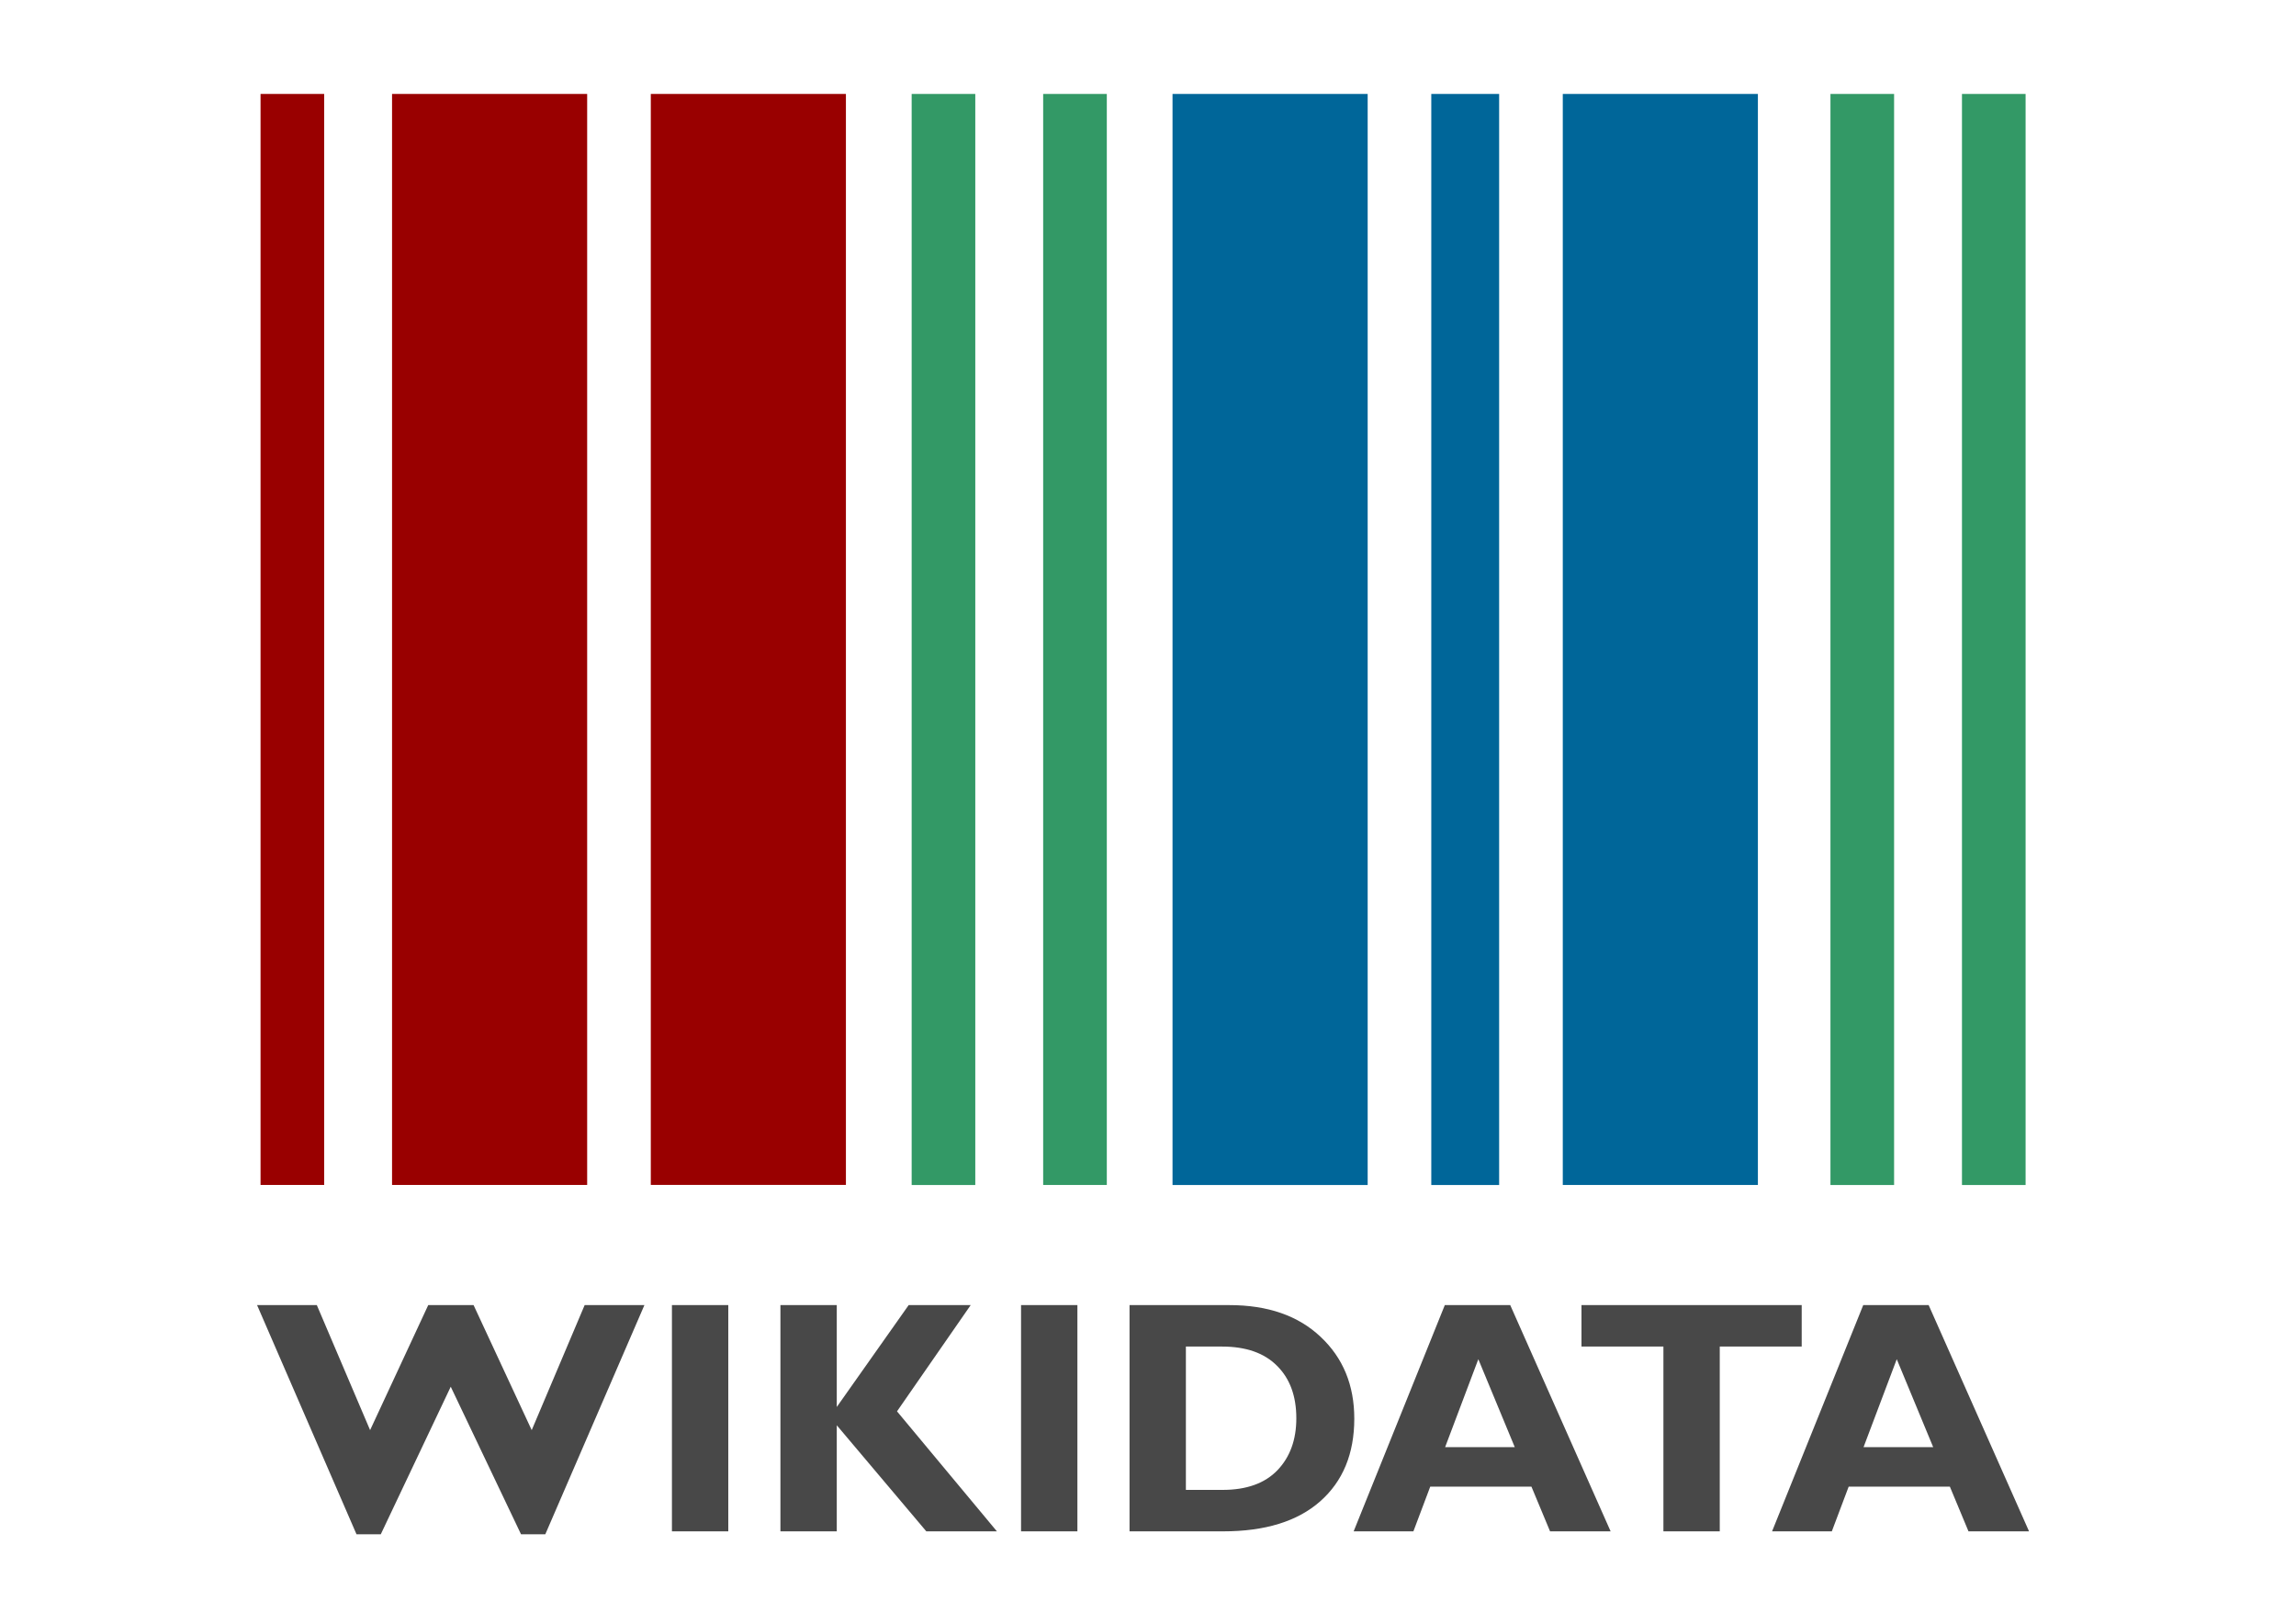
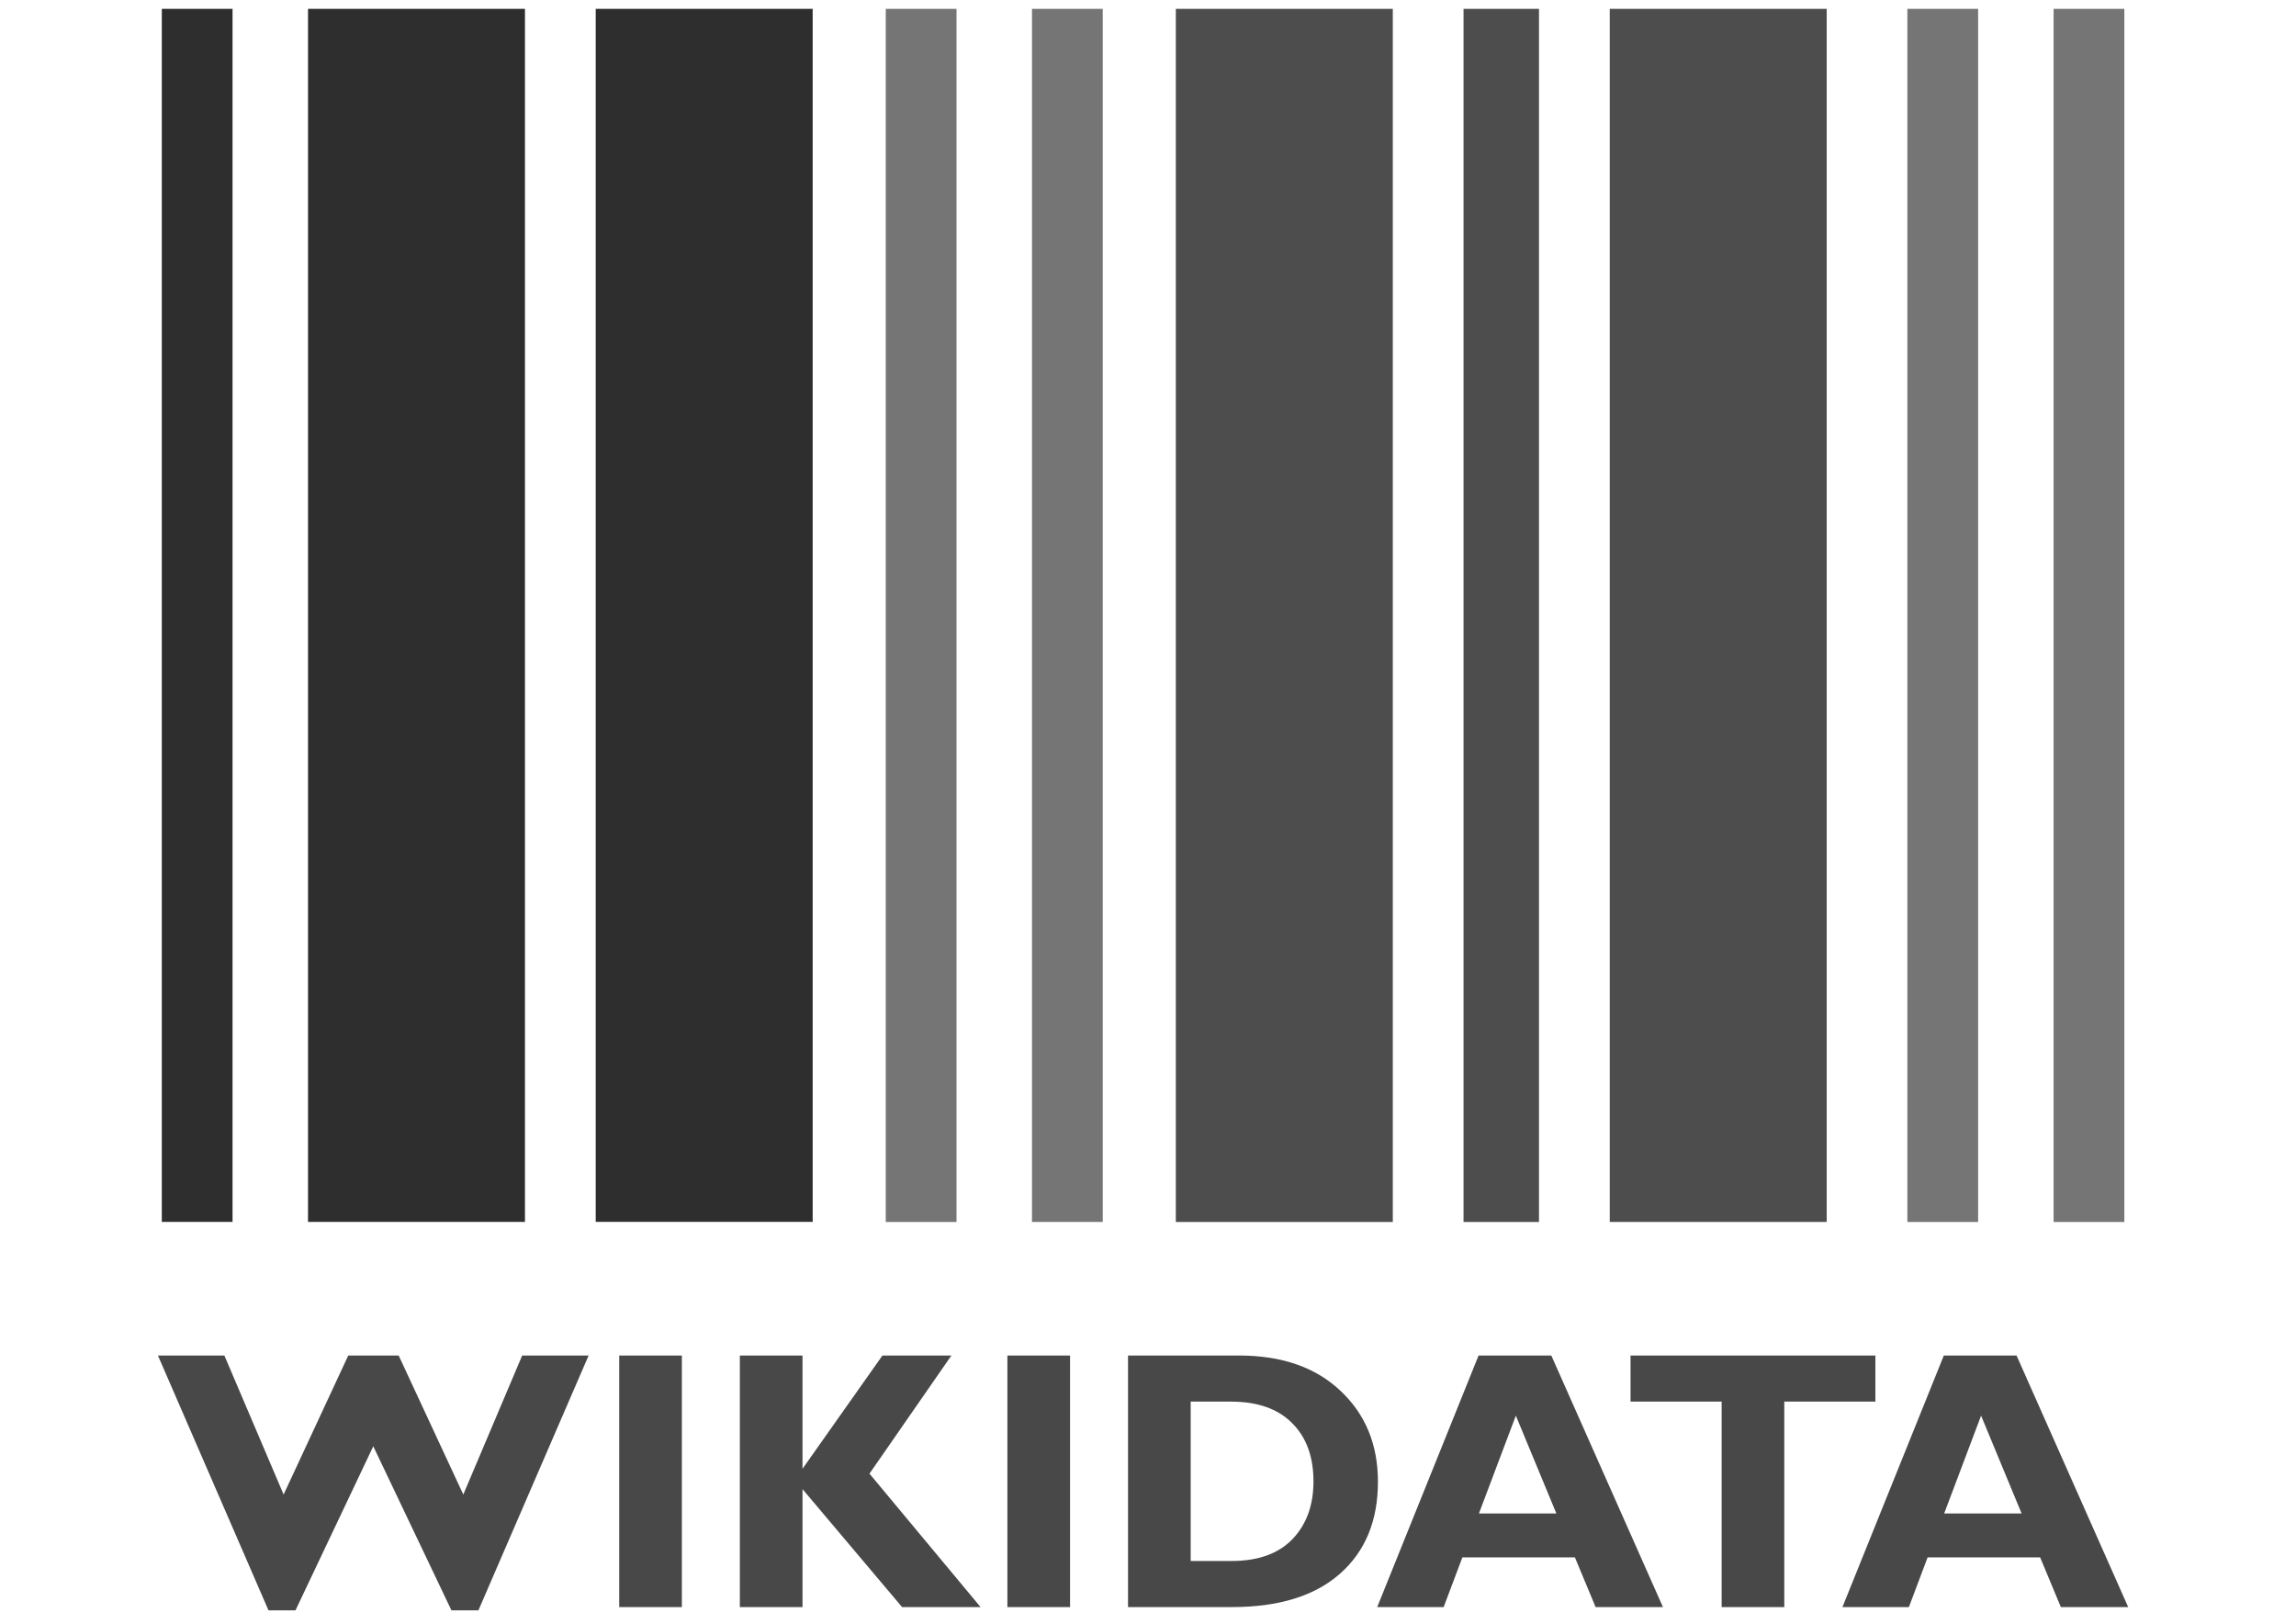
- <svg xmlns="http://www.w3.org/2000/svg" version="1.2" width="1052.36" height="744.09">
-   <path d="m 119.421,543.017 h 29.163 V 43.052 H 119.421 V 543.017 z m 60.273,0 h 89.429 V 43.052 H 179.693 V 543.017 z M 298.291,43.052 V 542.999 h 89.429 V 43.052 h -89.429 z" style="fill:#990000" />
-   <path d="m 838.979,543.052 h 29.169 V 43.052 H 838.979 V 543.052 z M 899.258,43.052 V 543.052 h 29.163 V 43.052 H 899.258 z M 417.854,543.052 h 29.163 V 43.052 H 417.854 V 543.052 z M 478.132,43.052 V 543.035 h 29.169 V 43.052 h -29.169 z" style="fill:#339966" />
-   <path d="m 537.422,543.052 h 89.441 V 43.052 h -89.441 V 543.052 z m 118.598,0 h 31.104 V 43.052 H 656.021 V 543.052 z M 716.293,43.052 V 543.035 h 89.429 V 43.052 H 716.293 z" style="fill:#006699" />
-   <path d="m 883.989,598.088 46.016,103.684 -27.758,0 -8.535,-20.484 -46.387,0 -7.719,20.484 -27.387,0 41.785,-103.684 29.984,0 m 2.078,65.09 -16.699,-40.301 -15.215,40.301 31.914,0 m -60.266,-65.09 0,19 -37.555,0 0,84.684 -25.828,0 0,-84.684 -37.555,0 0,-19 100.938,0 m -133.594,0 46.016,103.684 -27.758,0 -8.535,-20.484 -46.387,0 -7.719,20.484 -27.387,0 41.785,-103.684 29.984,0 m 2.078,65.09 -16.699,-40.301 -15.215,40.301 31.914,0 m -176.566,-65.09 45.719,0 c 17.664,10e-5 31.617,4.849 41.859,14.547 10.292,9.649 15.437,22.142 15.438,37.48 -1.1e-4,16.081 -5.22,28.723 -15.66,37.926 -10.391,9.154 -25.234,13.73 -44.531,13.73 l -42.824,0 0,-103.684 m 25.828,19 0,65.684 16.848,0 c 10.935,2e-5 19.297,-2.993 25.086,-8.98 5.789,-6.036 8.684,-13.978 8.684,-23.824 -9e-5,-10.193 -2.944,-18.208 -8.832,-24.047 -5.839,-5.888 -14.25,-8.832 -25.234,-8.832 l -16.551,0 m -49.727,-19 0,103.684 -25.828,0 0,-103.684 25.828,0 m -48.91,0 -33.77,48.688 45.793,54.996 -32.359,0 -41.043,-48.613 0,48.613 -25.828,0 0,-103.684 25.828,0 0,46.684 32.953,-46.684 28.426,0 m -111.105,0 0,103.684 -25.828,0 0,-103.684 25.828,0 m -127.211,37.406 -32.062,67.613 -11.133,0 -45.57,-105.02 27.387,0 24.418,57.297 26.645,-57.297 20.781,0 26.645,57.297 24.27,-57.297 27.387,0 -45.422,105.02 -11.133,0 -32.211,-67.613" style="fill:#484848;fill-opacity:1;stroke:none;font-family:Gill Sans MT" />
+ <svg xmlns="http://www.w3.org/2000/svg" version="1.1" id="Layer_1" x="0px" y="0px" width="1052.359px" height="744.09px" viewBox="0 0 1052.359 744.09" enable-background="new 0 0 1052.359 744.09" xml:space="preserve">
+   <path fill="#2E2E2E" d="M74.163,559.957h32.425V4.053H74.163V559.957z M141.179,559.957h99.435V4.053h-99.435V559.957  L141.179,559.957z M273.047,4.053v555.885h99.435V4.053H273.047z" />
+   <path fill="#757575" d="M874.231,559.997h32.432V4.052h-32.432V559.997z M941.255,4.052v555.945h32.424V4.052H941.255z   M405.987,559.997h32.426V4.053h-32.426V559.997z M473.01,4.053v555.924h32.432V4.053H473.01z" />
+   <path fill="#4D4D4D" d="M538.933,559.997h99.449V4.053h-99.449V559.997z M670.801,559.997h34.585V4.053h-34.584L670.801,559.997  L670.801,559.997z M737.819,4.053v555.924h99.434V4.053H737.819z" />
+   <path fill="#484848" d="M924.277,621.19l51.164,115.284h-30.864l-9.489-22.776h-51.576l-8.584,22.776h-30.451l46.462-115.284  H924.277 M926.587,693.563l-18.568-44.81l-16.916,44.81H926.587 M859.578,621.19v21.125h-41.757v94.159h-28.718v-94.159h-41.757  V621.19H859.578 M711.036,621.19l51.165,115.284h-30.863l-9.49-22.776h-51.577l-8.582,22.776h-30.451l46.46-115.284H711.036   M713.348,693.563l-18.567-44.81l-16.918,44.81H713.348 M517.026,621.19h50.834c19.641,0,35.154,5.392,46.543,16.174  c11.442,10.729,17.165,24.62,17.165,41.675c0,17.88-5.805,31.937-17.413,42.168c-11.553,10.179-28.057,15.268-49.514,15.268h-47.615  V621.19 M545.743,642.315v73.034h18.732c12.159,0,21.457-3.329,27.894-9.986c6.437-6.711,9.654-15.541,9.654-26.489  c0-11.333-3.273-20.246-9.819-26.737c-6.492-6.547-15.845-9.821-28.059-9.821H545.743 M490.453,621.19v115.284h-28.718V621.19  H490.453 M436.071,621.19l-37.548,54.135l50.917,61.149h-35.98l-45.635-54.053v54.053h-28.718V621.19h28.718v51.906l36.64-51.906  H436.071 M312.533,621.19v115.284h-28.718V621.19H312.533 M171.089,662.781L135.44,737.96h-12.379L72.392,621.19h30.451  l27.15,63.708l29.625-63.708h23.107l29.625,63.708l26.985-63.708h30.451l-50.504,116.77h-12.378L171.089,662.781" />
</svg>
